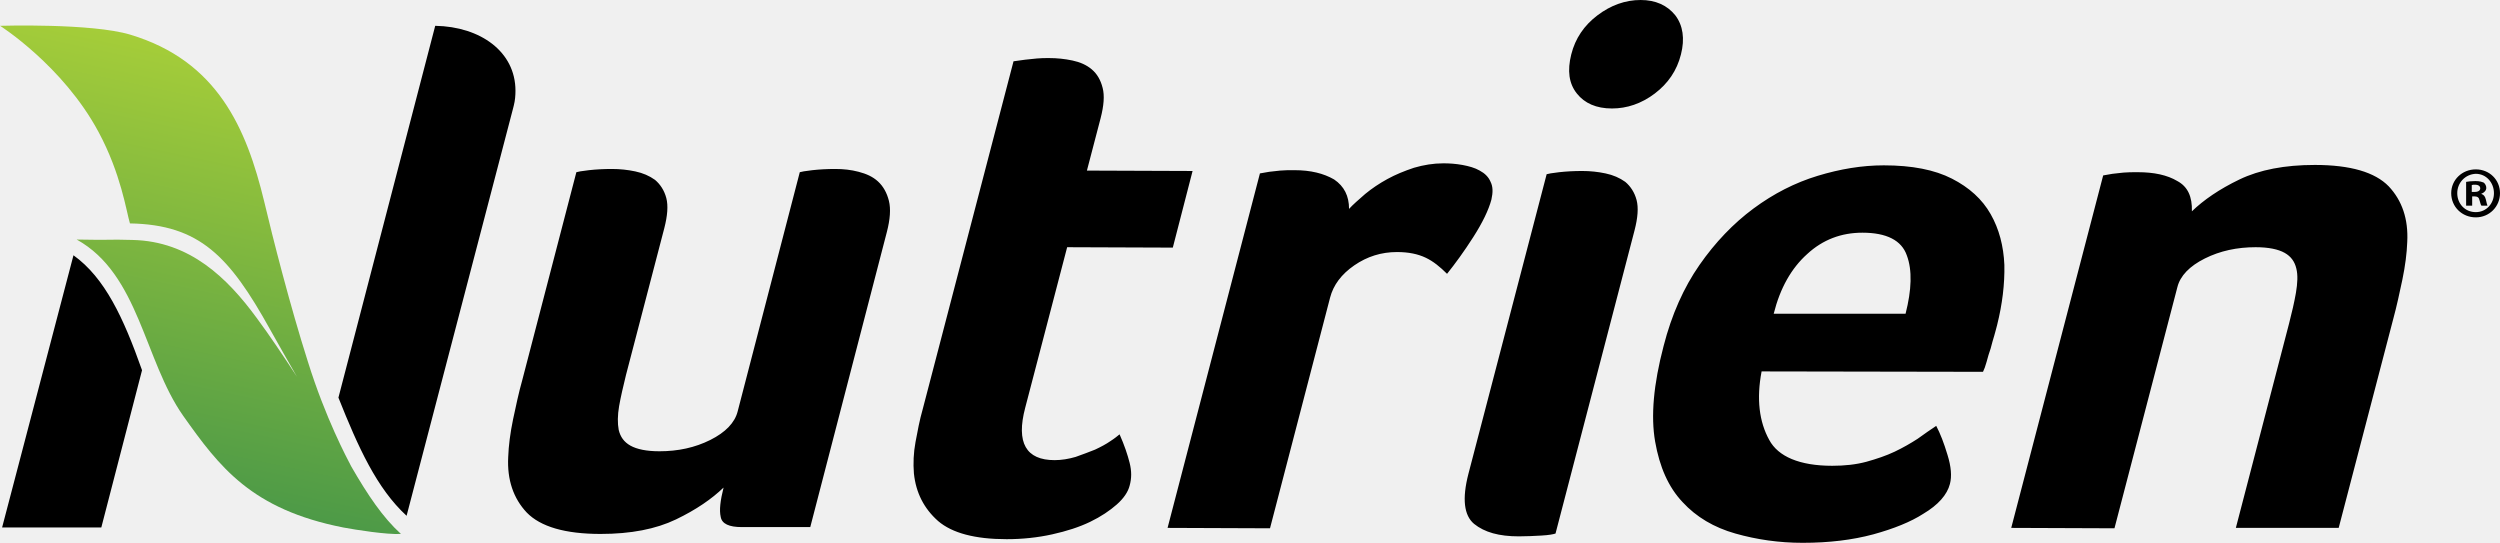
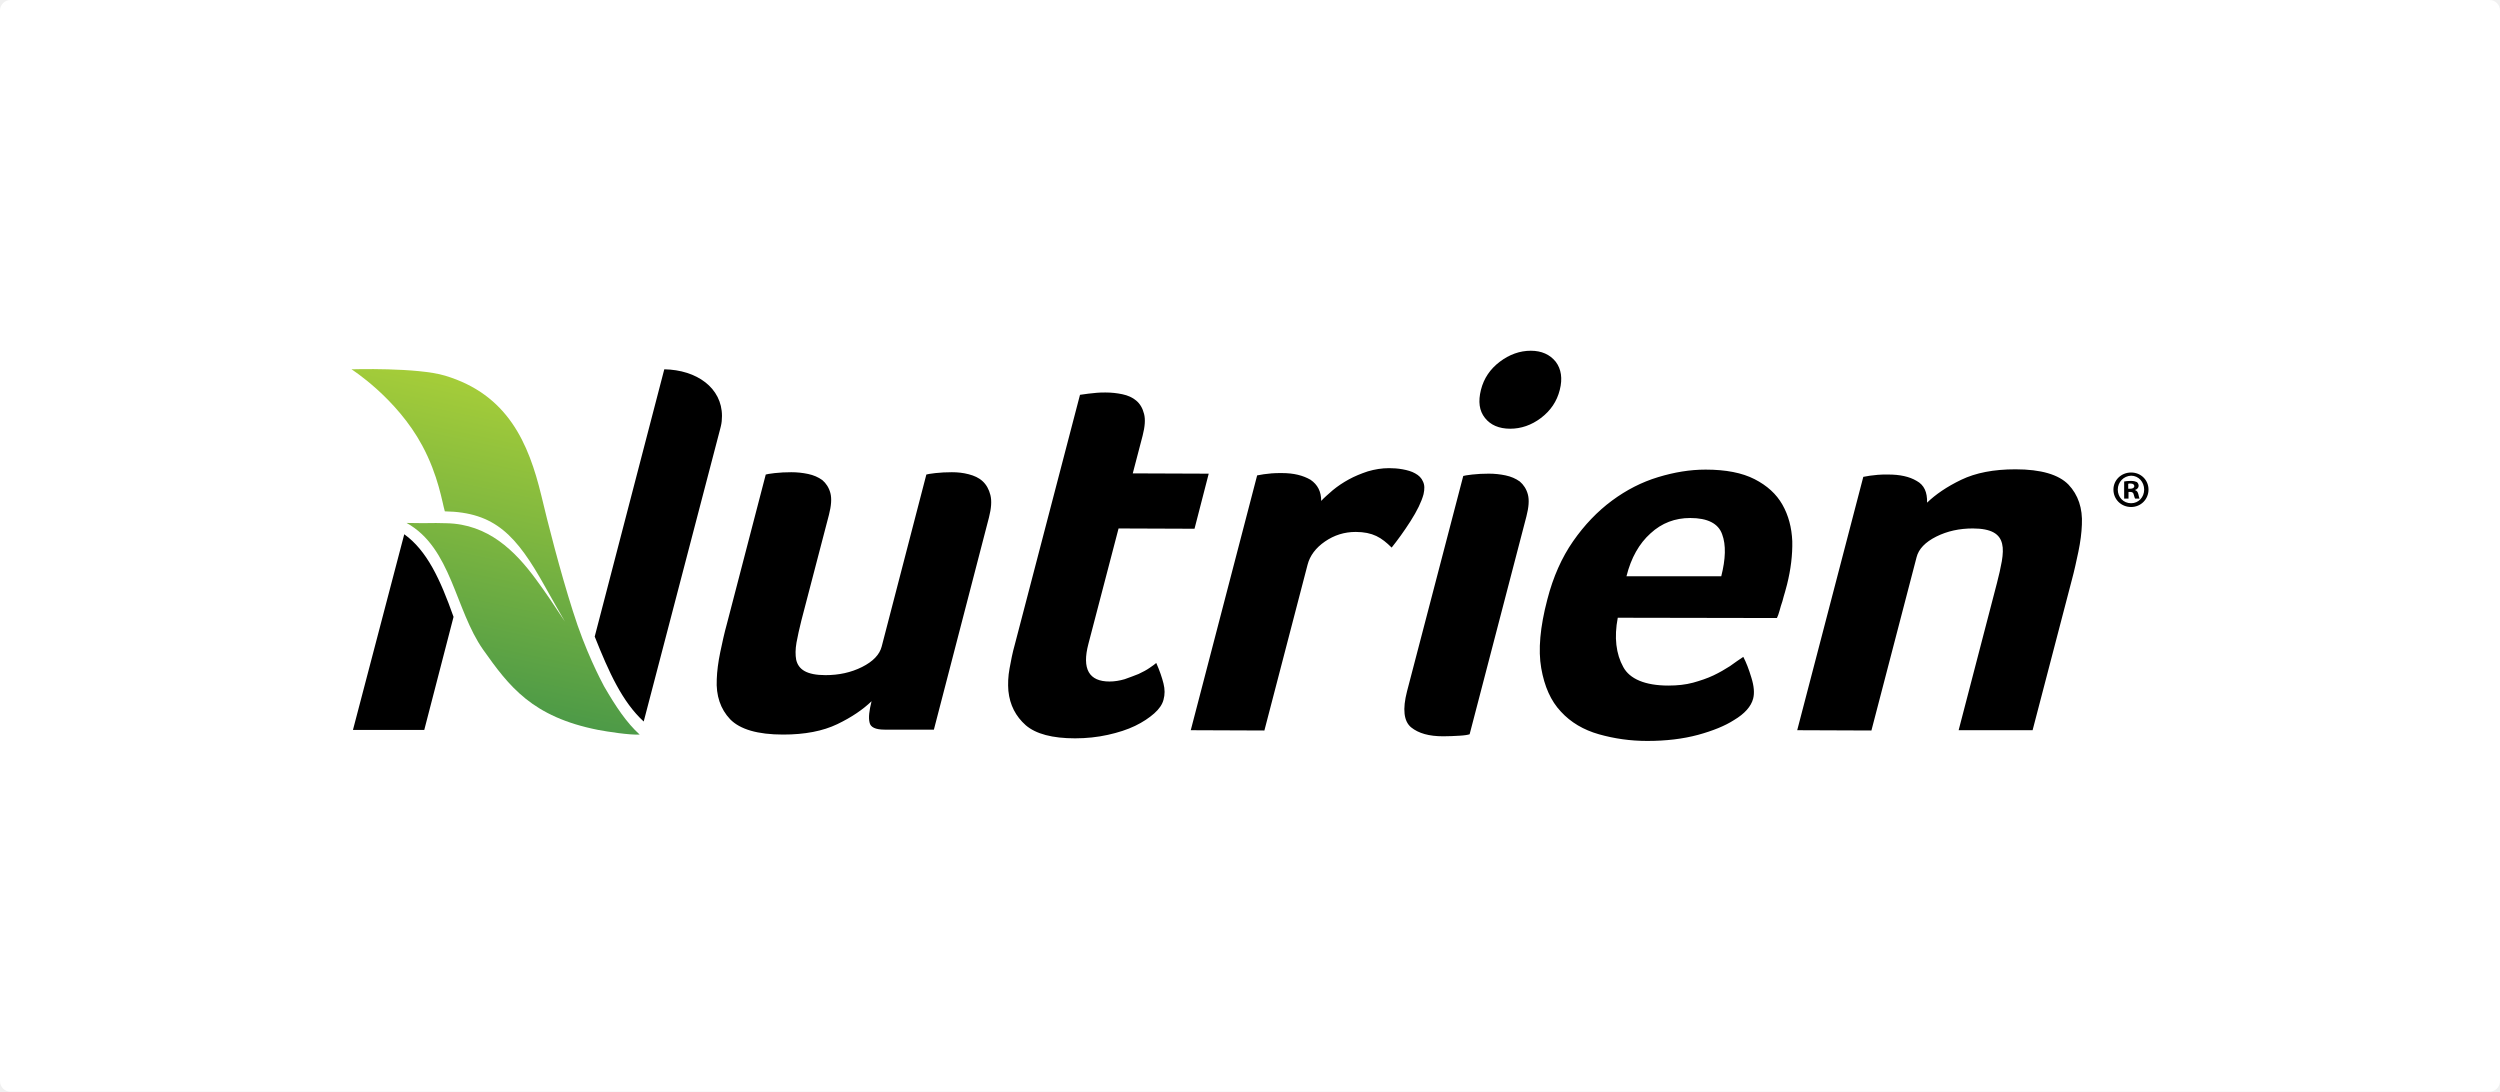
- <svg xmlns="http://www.w3.org/2000/svg" version="1.1" id="Layer_1" x="0" y="0" xml:space="preserve" viewBox="77.58 220.1 619.92 134.63">
-   <defs />
-   <linearGradient id="SVGID_1_" gradientUnits="userSpaceOnUse" x1="116.502" y1="340.982" x2="139.062" y2="234.847">
-     <stop offset="0" stop-color="#4d9a47" />
-     <stop offset="1" stop-color="#a5cd39" />
+ <svg xmlns="http://www.w3.org/2000/svg" version="1.1" id="Layer_1" x="0" y="0" xml:space="preserve" viewBox="77.58 220.1 456.097 199.166" width="456.097" height="199.166">
+   <defs id="defs1" />
+   <linearGradient id="SVGID_1_" gradientUnits="userSpaceOnUse" x1="116.502" y1="340.982" x2="139.062" y2="234.847" gradientTransform="matrix(0.5288685,0,0,0.5288685,72.36342,135.4032)">
+     <stop offset="0" stop-color="#4d9a47" id="stop1" />
+     <stop offset="1" stop-color="#a5cd39" id="stop2" />
  </linearGradient>
-   <path d="M164.7 335.8c-1.1-2.1-6.4-12-10.8-26.1-4.4-13.8-8.7-30.7-10.8-39.6-4.4-18.2-11.6-34.9-33.2-41.4-9.6-2.9-32.3-2.2-32.3-2.2s15.6 9.9 24.4 26.3c5.6 10.4 6.9 19.7 7.8 22.7 17.3.3 24.7 8.2 34.7 26.2 2.2 3.9 4.5 8 6.7 11.8-3.2-4.9-6.8-10.3-10-14.6-7.2-9.8-16.5-19-30.8-19.3-6.9-.2-3.8.1-13.8-.1 15.5 8.6 16.7 29.9 26.4 43.7 9 12.7 16.9 23.2 39.7 27.7 3.2.6 10.8 1.8 14.3 1.6-4.5-4.1-8.2-9.6-12.3-16.7z" fill="url(#SVGID_1_)" />
-   <path class="st1" d="M185.5 226.5l-24 92.2c4.9 12.3 9.5 22.5 16.9 29.3l26.4-101 .2-.8c.3-1.2.4-2.4.4-3.6 0-9.7-8.7-15.9-19.9-16.1M95.8 283.4l-17.7 67.5h24.6l10.1-39c-4.6-13-9.2-22.9-17-28.5M278.5 350.8h-17c-3.1 0-4.9-.8-5.2-2.5-.4-1.7-.1-4.1.7-7.3-2.9 2.8-6.8 5.5-11.8 7.9-5 2.4-11.2 3.6-18.7 3.6-8.8 0-14.9-1.8-18.3-5.3-3.3-3.5-4.9-8.1-4.6-13.8.1-2.8.5-5.9 1.2-9.3.7-3.3 1.4-6.6 2.3-9.8l13.4-51.5c.3-.1 1.3-.3 3.1-.5s3.7-.3 5.7-.3 3.9.2 5.8.6c1.9.4 3.5 1.1 4.9 2.1 1.3 1.1 2.3 2.6 2.8 4.5s.3 4.4-.5 7.5l-9.5 36.4c-.7 2.9-1.3 5.4-1.7 7.7-.4 2.3-.4 4.3-.1 5.9.4 1.7 1.3 3 2.9 3.9 1.6.9 4 1.4 7.2 1.4 4.6 0 8.8-.9 12.6-2.8 3.8-1.9 6.1-4.3 6.8-7.1l15.4-59.3c.3-.1 1.3-.3 3.1-.5s3.7-.3 5.7-.3 3.9.2 5.8.7 3.5 1.2 4.8 2.4c1.3 1.2 2.2 2.8 2.7 4.8s.3 4.6-.5 7.7l-19 73.2zM304.2 337.5c-.2-2.5-.1-5.1.4-7.8s1-5.4 1.8-8.2l22.5-86.2 2.9-.4c.9-.1 1.9-.2 2.9-.3 1-.1 2-.1 3-.1 2 0 3.9.2 5.8.6 1.9.4 3.5 1.1 4.8 2.2 1.3 1.1 2.2 2.6 2.7 4.6.5 1.9.3 4.4-.5 7.5l-3.4 13 26.2.1-4.9 19-26.2-.1-10.4 39.8c-2.3 8.7.2 13 7.3 13 1.7 0 3.5-.3 5.2-.8 1.7-.6 3.3-1.2 4.8-1.8 1.5-.7 2.8-1.4 3.8-2.1 1.1-.7 1.8-1.3 2.3-1.7 1.2 2.7 2 5.1 2.5 7.1s.5 3.8 0 5.6c-.4 1.6-1.5 3.2-3.2 4.7-1.7 1.5-3.9 3-6.6 4.3-2.7 1.3-5.8 2.3-9.4 3.1-3.6.8-7.4 1.2-11.3 1.2-7.8 0-13.5-1.5-17-4.5-3.5-3.1-5.5-7-6-11.8M412.1 271.9c1-1.1 2.4-2.3 4-3.7 1.7-1.4 3.5-2.6 5.5-3.7s4.2-2 6.6-2.8c2.4-.7 4.8-1.1 7.3-1.1 1.5 0 3 .1 4.7.4 1.6.3 3.1.7 4.3 1.4 1.3.7 2.2 1.6 2.7 2.8.6 1.2.6 2.6.2 4.4-.7 2.6-2.2 5.7-4.5 9.3-2.3 3.6-4.5 6.6-6.5 9.1-1.7-1.7-3.4-3.1-5.3-4-1.9-.9-4.2-1.4-7.1-1.4-3.9 0-7.4 1.1-10.6 3.3-3.2 2.2-5.2 4.9-6 8l-14.9 57.2-25.4-.1 22.9-87.9 2.3-.4c.8-.1 1.7-.2 2.7-.3 1-.1 2.2-.1 3.6-.1 4 0 7.2.8 9.8 2.3 2.5 1.7 3.7 4.1 3.7 7.3M494.4 233.6c-1 4-3.2 7.2-6.5 9.7-3.3 2.5-6.9 3.7-10.6 3.7-3.9 0-6.8-1.3-8.7-3.7-2-2.5-2.4-5.7-1.4-9.7 1-4 3.2-7.2 6.5-9.7 3.3-2.5 6.9-3.8 10.7-3.8 3.7 0 6.6 1.3 8.6 3.8 1.9 2.5 2.4 5.8 1.4 9.7m-31.1 118.8c-.6.2-1.7.4-3.5.5-1.8.1-3.7.2-5.6.2-4.9 0-8.5-1-11.1-3.1-2.5-2.1-3-6.2-1.4-12.4l19.4-74.3c.3-.1 1.3-.3 3.1-.5s3.7-.3 5.7-.3 3.9.2 5.8.6c1.9.4 3.5 1.1 4.9 2.1 1.3 1.1 2.3 2.6 2.8 4.5s.3 4.4-.5 7.5l-19.6 75.2zM550.1 297.9c1.5-5.9 1.7-10.8.3-14.5-1.3-3.7-5-5.6-11-5.6-5.2 0-9.8 1.7-13.7 5.3-3.9 3.5-6.7 8.4-8.3 14.8h32.7zm-18.2 37.7c3.1 0 5.9-.3 8.5-1 2.5-.7 4.9-1.5 7-2.5 2.1-1 4-2.1 5.7-3.2 1.7-1.2 3.2-2.3 4.6-3.2 1 1.9 1.9 4.2 2.8 7.2.9 2.9 1.1 5.3.6 7.2-.7 2.7-2.9 5.2-6.6 7.4-3.1 2-7.3 3.7-12.4 5.1-5.2 1.4-11 2.1-17.5 2.1-5.9 0-11.4-.8-16.7-2.3-5.3-1.5-9.7-4.1-13.1-7.8-3.5-3.7-5.7-8.7-6.8-15-1.1-6.3-.4-14.2 2.1-23.7 2-7.8 5-14.5 8.9-20.1 3.9-5.6 8.4-10.3 13.4-14 5-3.7 10.3-6.4 15.9-8.1 5.6-1.7 11-2.6 16.4-2.6 7 0 12.6 1.1 16.9 3.3 4.3 2.2 7.5 5.1 9.6 8.8 2.1 3.7 3.2 7.9 3.4 12.6.1 4.7-.5 9.7-1.8 14.9-.2.7-.4 1.6-.7 2.6s-.6 2-.9 3.2c-.4 1.1-.7 2.2-1 3.3-.3 1.1-.6 1.9-.9 2.5l-54.9-.1c-1.3 6.8-.6 12.5 1.9 17 2.2 4.1 7.5 6.4 15.6 6.4M601.9 351.1l-25.6-.1 22.8-87.4 2.3-.4c.8-.1 1.7-.2 2.7-.3 1-.1 2.2-.1 3.6-.1 4 0 7.3.7 9.8 2.2 2.6 1.4 3.7 3.9 3.6 7.5 2.9-2.8 6.8-5.5 11.8-7.9 5-2.4 11.2-3.6 18.7-3.6 8.8 0 14.9 1.8 18.3 5.3 3.3 3.5 4.9 8.1 4.6 13.8-.1 2.8-.5 5.9-1.2 9.3-.7 3.3-1.4 6.6-2.3 9.9L657.5 351H632l13.2-50.7c.7-2.7 1.3-5.3 1.7-7.6.4-2.4.5-4.4.1-6-.4-1.7-1.3-3-2.9-3.9-1.6-.9-4-1.4-7.2-1.4-4.6 0-8.8.9-12.6 2.8-3.8 1.9-6.1 4.3-6.8 7.1l-15.6 59.8z" />
-   <g>
-     <path class="st1" d="M697.5 268c0 3.3-2.6 6-6 6s-6.1-2.6-6.1-6c0-3.3 2.7-5.9 6.1-5.9 3.4 0 6 2.6 6 5.9zm-10.6 0c0 2.6 1.9 4.7 4.6 4.7 2.6 0 4.5-2.1 4.5-4.7s-1.9-4.8-4.5-4.8c-2.6.1-4.6 2.2-4.6 4.8zm3.6 3.1h-1.4v-5.9c.5-.1 1.3-.2 2.3-.2 1.1 0 1.6.2 2.1.4.3.3.6.7.6 1.3 0 .6-.5 1.2-1.2 1.4v.1c.6.2.9.6 1.1 1.4.2.9.3 1.3.4 1.5h-1.5c-.2-.2-.3-.8-.5-1.4-.1-.6-.5-.9-1.2-.9h-.6v2.3zm.1-3.4h.6c.8 0 1.4-.3 1.4-.9 0-.5-.4-.9-1.3-.9-.4 0-.6 0-.8.1v1.7z" />
+   <rect style="fill:#ffffff;stroke:none;stroke-width:2;fill-opacity:1" id="rect5" width="456.097" height="199.166" x="77.58" y="220.1" ry="1.924" />
+   <g id="g5" transform="translate(28.30228,32.28311)">
+     <path d="m 159.468,312.997 c -0.582,-1.111 -3.385,-6.346 -5.712,-13.803 -2.327,-7.298 -4.601,-16.236 -5.712,-20.943 -2.327,-9.625 -6.135,-18.458 -17.558,-21.895 -5.077,-1.534 -17.082,-1.164 -17.082,-1.164 0,0 8.25,5.236 12.904,13.909 2.962,5.5 3.649,10.419 4.125,12.005 9.149,0.159 13.063,4.337 18.352,13.856 1.164,2.063 2.38,4.231 3.543,6.241 -1.692,-2.591 -3.596,-5.447 -5.289,-7.721 -3.808,-5.183 -8.726,-10.049 -16.289,-10.207 -3.649,-0.106 -2.01,0.053 -7.298,-0.053 8.197,4.548 8.832,15.813 13.962,23.112 4.76,6.717 8.938,12.27 20.996,14.65 1.692,0.317 5.712,0.952 7.563,0.846 -2.38,-2.168 -4.337,-5.077 -6.505,-8.832 z" fill="url(#SVGID_1_)" id="path2" style="fill:url(#SVGID_1_);stroke-width:0.529" />
+     <path class="st1" d="m 170.469,255.192 -12.693,48.762 c 2.591,6.505 5.024,11.9 8.938,15.496 l 13.962,-53.416 0.106,-0.423 c 0.159,-0.635 0.212,-1.269 0.212,-1.904 0,-5.13 -4.601,-8.409 -10.524,-8.515 m -47.439,30.093 -9.361,35.699 h 13.01 l 5.342,-20.626 c -2.433,-6.875 -4.866,-12.111 -8.991,-15.073 m 96.624,35.646 h -8.991 c -1.639,0 -2.591,-0.423 -2.75,-1.322 -0.212,-0.899 -0.053,-2.168 0.37,-3.861 -1.534,1.481 -3.596,2.909 -6.241,4.178 -2.644,1.269 -5.923,1.904 -9.89,1.904 -4.654,0 -7.88,-0.952 -9.678,-2.803 -1.745,-1.851 -2.591,-4.284 -2.433,-7.298 0.053,-1.481 0.264,-3.12 0.635,-4.918 0.37,-1.745 0.74,-3.491 1.216,-5.183 l 7.087,-27.237 c 0.159,-0.053 0.688,-0.159 1.639,-0.264 0.952,-0.106 1.957,-0.159 3.015,-0.159 1.058,0 2.063,0.106 3.067,0.317 1.005,0.212 1.851,0.582 2.591,1.111 0.688,0.582 1.216,1.375 1.481,2.38 0.264,1.005 0.159,2.327 -0.264,3.967 l -5.024,19.251 c -0.37,1.534 -0.688,2.856 -0.899,4.072 -0.212,1.216 -0.212,2.274 -0.053,3.12 0.212,0.899 0.688,1.587 1.534,2.063 0.846,0.476 2.115,0.74 3.808,0.74 2.433,0 4.654,-0.476 6.664,-1.481 2.01,-1.005 3.226,-2.274 3.596,-3.755 l 8.145,-31.362 c 0.159,-0.053 0.688,-0.159 1.639,-0.264 0.952,-0.106 1.957,-0.159 3.015,-0.159 1.058,0 2.063,0.106 3.067,0.37 1.005,0.264 1.851,0.635 2.539,1.269 0.688,0.635 1.164,1.481 1.428,2.539 0.264,1.058 0.159,2.433 -0.264,4.072 z m 13.592,-7.034 c -0.106,-1.322 -0.053,-2.697 0.212,-4.125 0.264,-1.428 0.529,-2.856 0.952,-4.337 l 11.9,-45.588 1.534,-0.212 c 0.476,-0.053 1.005,-0.106 1.534,-0.159 0.529,-0.053 1.058,-0.053 1.587,-0.053 1.058,0 2.063,0.106 3.067,0.317 1.005,0.212 1.851,0.582 2.539,1.164 0.688,0.582 1.164,1.375 1.428,2.433 0.264,1.005 0.159,2.327 -0.264,3.967 l -1.798,6.875 13.856,0.053 -2.591,10.049 -13.856,-0.053 -5.5,21.049 c -1.216,4.601 0.106,6.875 3.861,6.875 0.899,0 1.851,-0.159 2.75,-0.423 0.899,-0.317 1.745,-0.635 2.539,-0.952 0.793,-0.37 1.481,-0.74 2.01,-1.111 0.582,-0.37 0.952,-0.688 1.216,-0.899 0.635,1.428 1.058,2.697 1.322,3.755 0.264,1.058 0.264,2.01 0,2.962 -0.212,0.846 -0.793,1.692 -1.692,2.486 -0.899,0.793 -2.063,1.587 -3.491,2.274 -1.428,0.688 -3.067,1.216 -4.971,1.639 -1.904,0.423 -3.914,0.635 -5.976,0.635 -4.125,0 -7.14,-0.793 -8.991,-2.38 -1.851,-1.639 -2.909,-3.702 -3.173,-6.241 m 57.065,-34.694 c 0.529,-0.582 1.269,-1.216 2.115,-1.957 0.899,-0.74 1.851,-1.375 2.909,-1.957 1.058,-0.582 2.221,-1.058 3.491,-1.481 1.269,-0.37 2.539,-0.582 3.861,-0.582 0.793,0 1.587,0.053 2.486,0.212 0.846,0.159 1.639,0.37 2.274,0.74 0.688,0.37 1.164,0.846 1.428,1.481 0.317,0.635 0.317,1.375 0.106,2.327 -0.37,1.375 -1.164,3.015 -2.38,4.918 -1.216,1.904 -2.38,3.491 -3.438,4.813 -0.899,-0.899 -1.798,-1.639 -2.803,-2.115 -1.005,-0.476 -2.221,-0.74 -3.755,-0.74 -2.063,0 -3.914,0.582 -5.606,1.745 -1.692,1.164 -2.75,2.591 -3.173,4.231 l -7.88,30.251 -13.433,-0.053 12.111,-46.488 1.216,-0.212 c 0.423,-0.053 0.899,-0.106 1.428,-0.159 0.529,-0.053 1.164,-0.053 1.904,-0.053 2.115,0 3.808,0.423 5.183,1.216 1.322,0.899 1.957,2.168 1.957,3.861 m 43.526,-20.256 c -0.529,2.115 -1.692,3.808 -3.438,5.13 -1.745,1.322 -3.649,1.957 -5.606,1.957 -2.063,0 -3.596,-0.688 -4.601,-1.957 -1.058,-1.322 -1.269,-3.015 -0.74,-5.13 0.529,-2.115 1.692,-3.808 3.438,-5.13 1.745,-1.322 3.649,-2.01 5.659,-2.01 1.957,0 3.491,0.688 4.548,2.01 1.005,1.322 1.269,3.067 0.74,5.13 m -16.448,62.83 c -0.317,0.106 -0.899,0.212 -1.851,0.264 -0.952,0.053 -1.957,0.106 -2.962,0.106 -2.591,0 -4.495,-0.529 -5.87,-1.639 -1.322,-1.111 -1.587,-3.279 -0.74,-6.558 l 10.26,-39.295 c 0.159,-0.053 0.688,-0.159 1.639,-0.264 0.952,-0.106 1.957,-0.159 3.015,-0.159 1.058,0 2.063,0.106 3.067,0.317 1.005,0.212 1.851,0.582 2.591,1.111 0.688,0.582 1.216,1.375 1.481,2.38 0.264,1.005 0.159,2.327 -0.264,3.967 z m 45.906,-28.823 c 0.793,-3.12 0.899,-5.712 0.159,-7.669 -0.688,-1.957 -2.644,-2.962 -5.818,-2.962 -2.75,0 -5.183,0.899 -7.245,2.803 -2.063,1.851 -3.543,4.442 -4.39,7.827 z m -9.625,19.938 c 1.639,0 3.12,-0.159 4.495,-0.529 1.322,-0.37 2.591,-0.793 3.702,-1.322 1.111,-0.529 2.115,-1.111 3.015,-1.692 0.899,-0.635 1.692,-1.216 2.433,-1.692 0.529,1.005 1.005,2.221 1.481,3.808 0.476,1.534 0.582,2.803 0.317,3.808 -0.37,1.428 -1.534,2.75 -3.491,3.914 -1.639,1.058 -3.861,1.957 -6.558,2.697 -2.75,0.74 -5.818,1.111 -9.255,1.111 -3.12,0 -6.029,-0.423 -8.832,-1.216 -2.803,-0.793 -5.13,-2.168 -6.928,-4.125 -1.851,-1.957 -3.015,-4.601 -3.596,-7.933 -0.582,-3.332 -0.212,-7.51 1.111,-12.534 1.058,-4.125 2.644,-7.669 4.707,-10.63 2.063,-2.962 4.442,-5.447 7.087,-7.404 2.644,-1.957 5.447,-3.385 8.409,-4.284 2.962,-0.899 5.818,-1.375 8.673,-1.375 3.702,0 6.664,0.582 8.938,1.745 2.274,1.164 3.967,2.697 5.077,4.654 1.111,1.957 1.692,4.178 1.798,6.664 0.053,2.486 -0.264,5.13 -0.952,7.88 -0.106,0.37 -0.212,0.846 -0.37,1.375 -0.159,0.529 -0.317,1.058 -0.476,1.692 -0.212,0.582 -0.37,1.164 -0.529,1.745 -0.159,0.582 -0.317,1.005 -0.476,1.322 l -29.035,-0.053 c -0.688,3.596 -0.317,6.611 1.005,8.991 1.164,2.168 3.967,3.385 8.25,3.385 m 37.021,8.197 -13.539,-0.053 12.058,-46.223 1.216,-0.212 c 0.423,-0.053 0.899,-0.106 1.428,-0.159 0.529,-0.053 1.164,-0.053 1.904,-0.053 2.115,0 3.861,0.37 5.183,1.164 1.375,0.74 1.957,2.063 1.904,3.967 1.534,-1.481 3.596,-2.909 6.241,-4.178 2.644,-1.269 5.923,-1.904 9.89,-1.904 4.654,0 7.88,0.952 9.678,2.803 1.745,1.851 2.591,4.284 2.433,7.298 -0.053,1.481 -0.264,3.12 -0.635,4.918 -0.37,1.745 -0.74,3.491 -1.216,5.236 l -7.14,27.343 H 406.608 l 6.981,-26.814 c 0.37,-1.428 0.688,-2.803 0.899,-4.019 0.212,-1.269 0.264,-2.327 0.053,-3.173 -0.212,-0.899 -0.688,-1.587 -1.534,-2.063 -0.846,-0.476 -2.115,-0.74 -3.808,-0.74 -2.433,0 -4.654,0.476 -6.664,1.481 -2.01,1.005 -3.226,2.274 -3.596,3.755 z" id="path3" style="stroke-width:0.529" />
+     <g id="g4" transform="matrix(0.5288685,0,0,0.5288685,72.36342,135.4032)">
+       <path class="st1" d="m 697.5,268 c 0,3.3 -2.6,6 -6,6 -3.4,0 -6.1,-2.6 -6.1,-6 0,-3.3 2.7,-5.9 6.1,-5.9 3.4,0 6,2.6 6,5.9 z m -10.6,0 c 0,2.6 1.9,4.7 4.6,4.7 2.6,0 4.5,-2.1 4.5,-4.7 0,-2.6 -1.9,-4.8 -4.5,-4.8 -2.6,0.1 -4.6,2.2 -4.6,4.8 z m 3.6,3.1 h -1.4 v -5.9 c 0.5,-0.1 1.3,-0.2 2.3,-0.2 1.1,0 1.6,0.2 2.1,0.4 0.3,0.3 0.6,0.7 0.6,1.3 0,0.6 -0.5,1.2 -1.2,1.4 v 0.1 c 0.6,0.2 0.9,0.6 1.1,1.4 0.2,0.9 0.3,1.3 0.4,1.5 h -1.5 c -0.2,-0.2 -0.3,-0.8 -0.5,-1.4 -0.1,-0.6 -0.5,-0.9 -1.2,-0.9 h -0.6 v 2.3 z m 0.1,-3.4 h 0.6 c 0.8,0 1.4,-0.3 1.4,-0.9 0,-0.5 -0.4,-0.9 -1.3,-0.9 -0.4,0 -0.6,0 -0.8,0.1 v 1.7 z" id="path4" />
+     </g>
  </g>
</svg>
